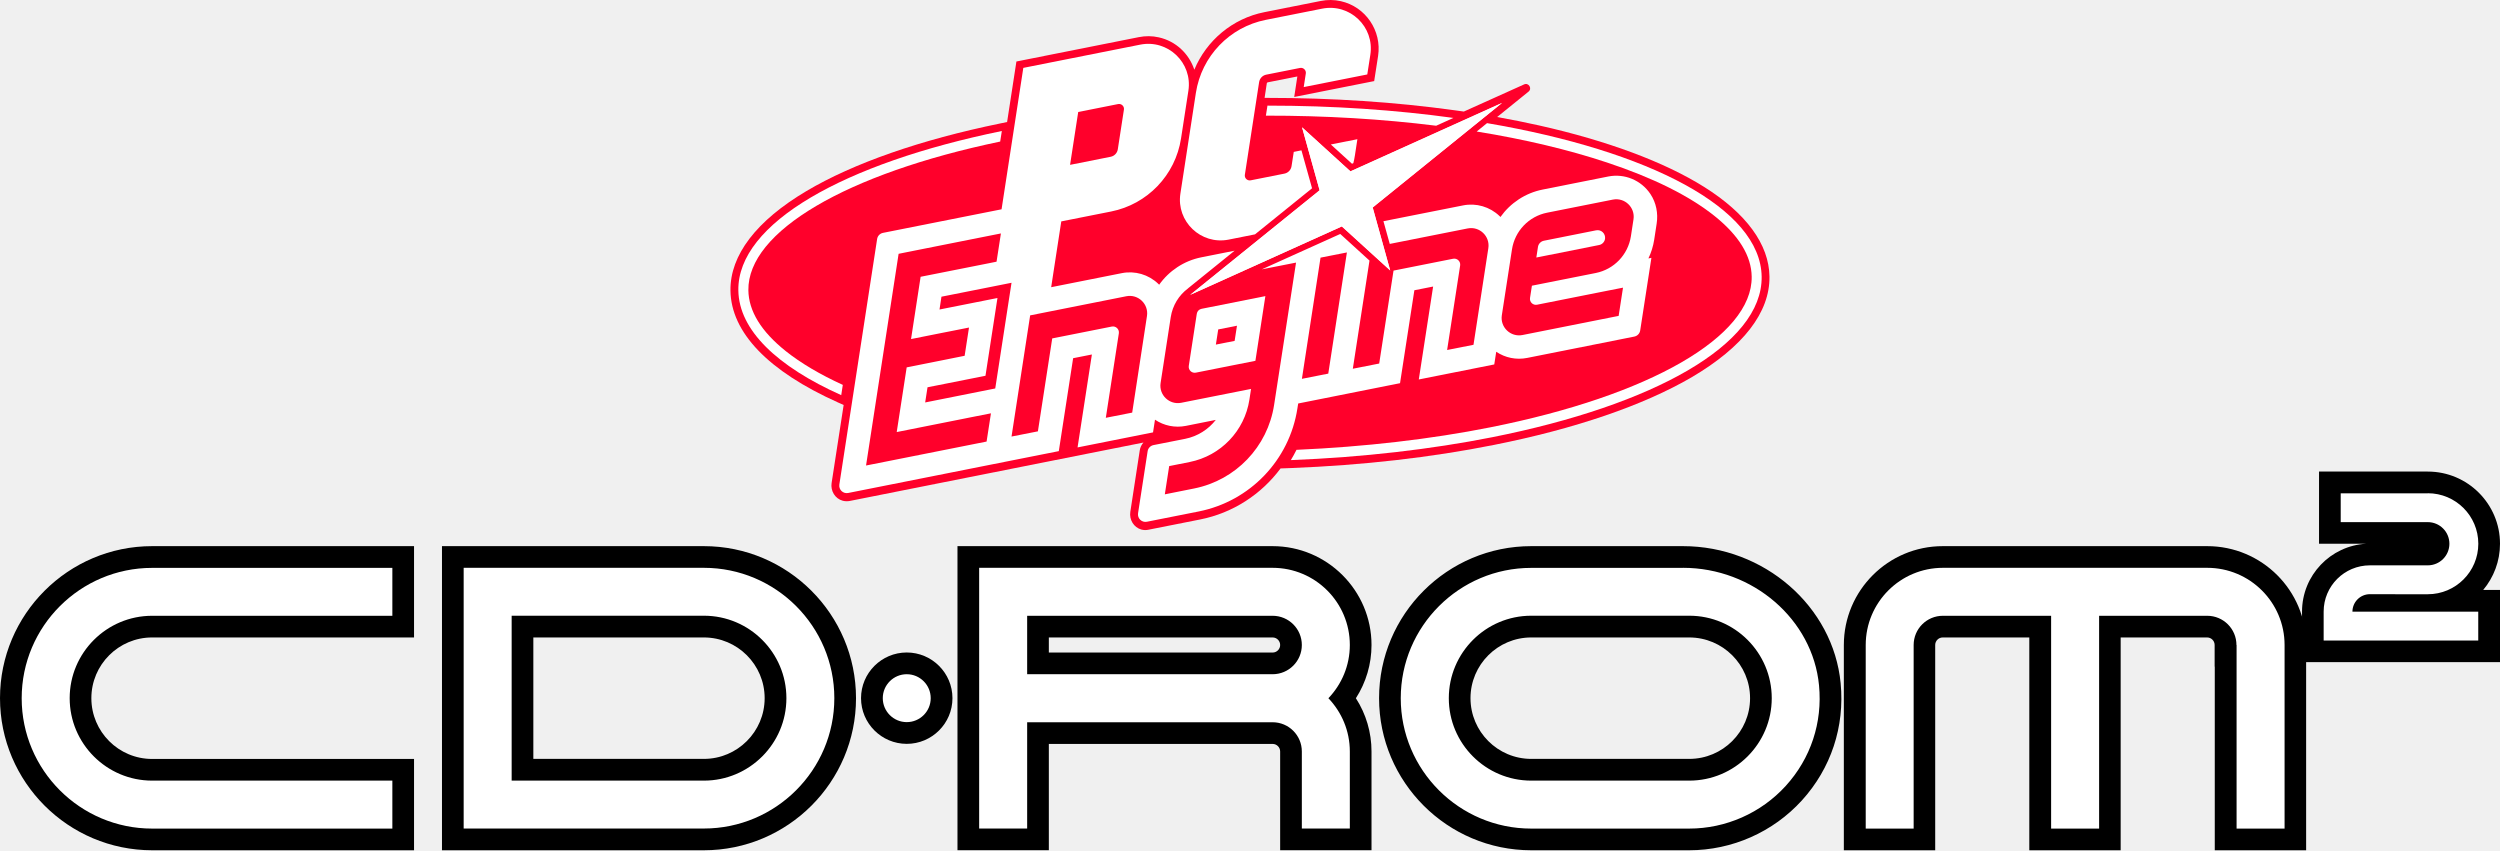
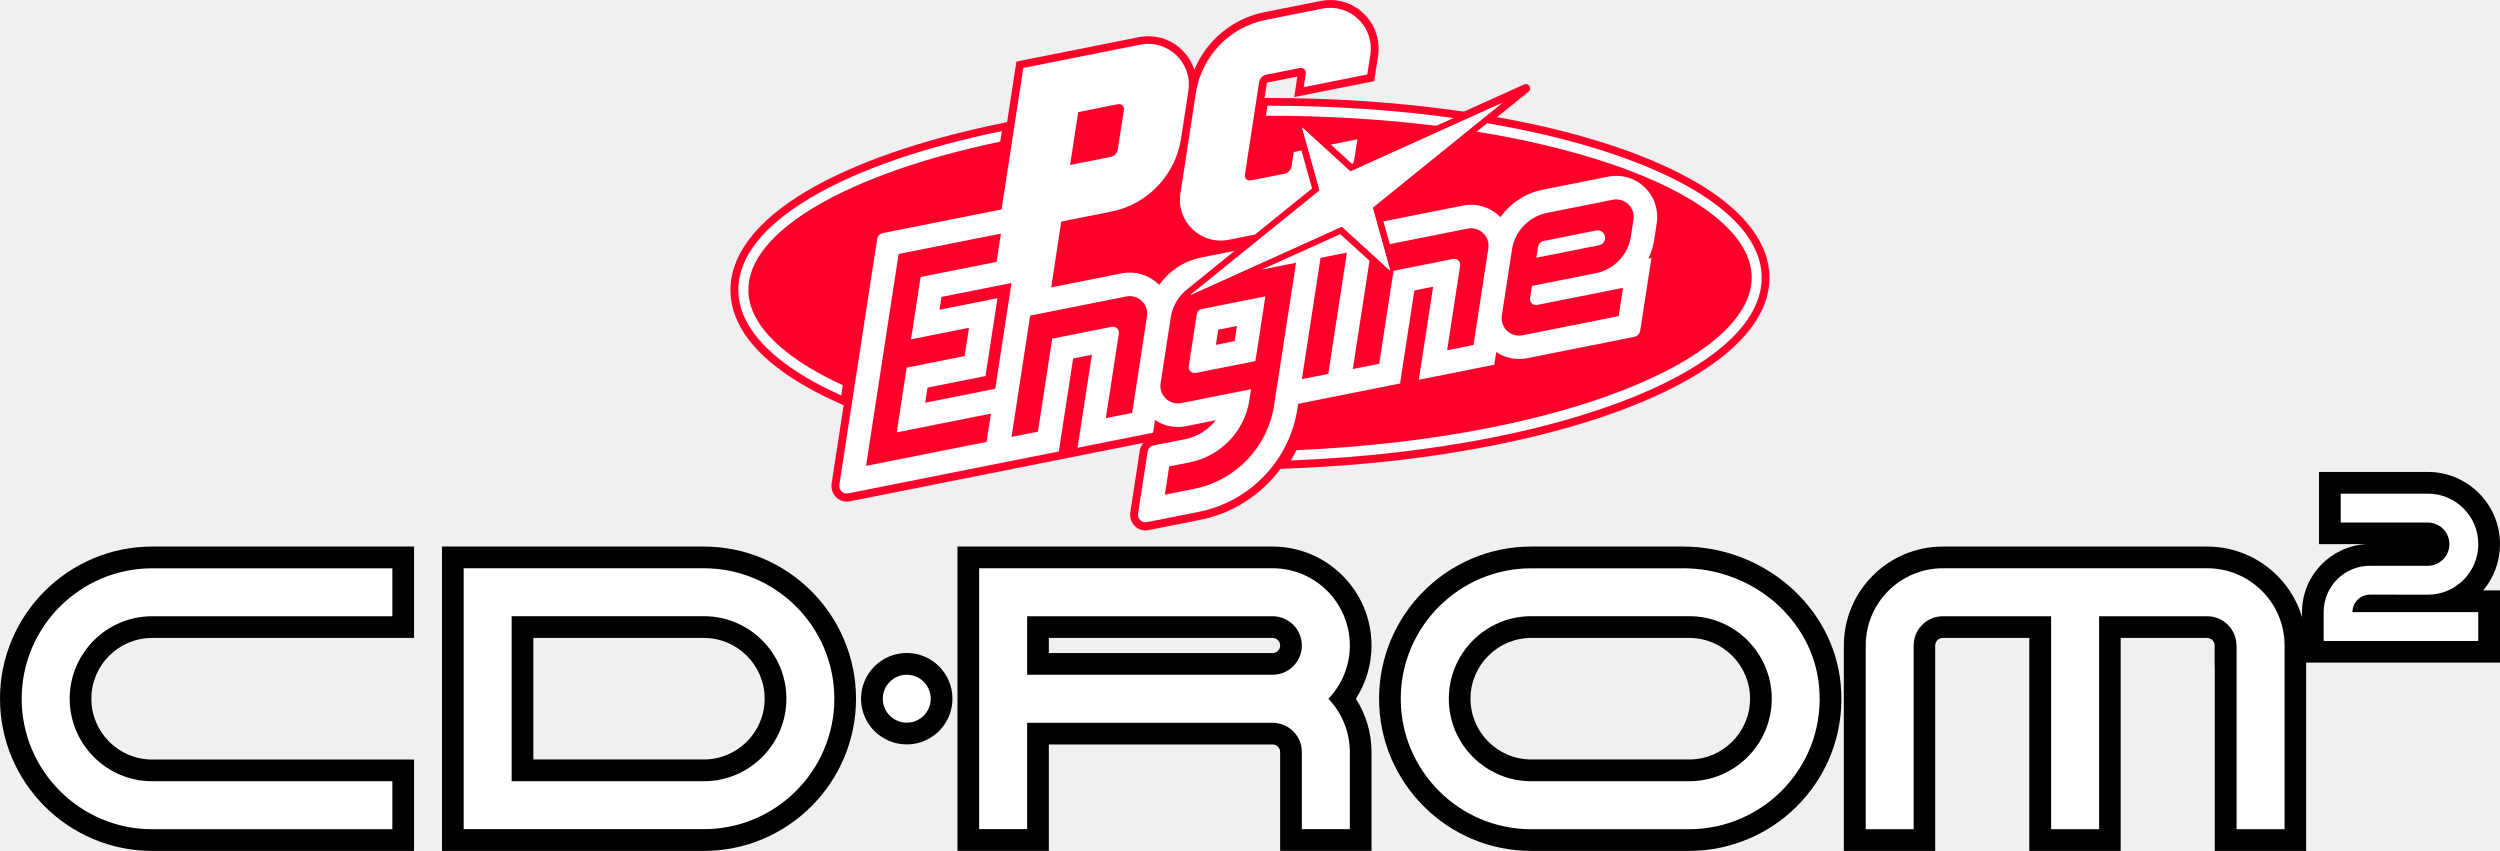
- <svg xmlns="http://www.w3.org/2000/svg" enable-background="new 0 0 3839 1306.7" height="1306" viewBox="0 0 3840 1306" width="3840">
-   <g transform="matrix(1.00026 0 0 .9996147 0 -.196515)">
-     <path d="m2717.2 425.1c-.7-49.3-35.5-97-100.7-137.9-60.8-38.1-148.2-70.7-252.8-94.2-20.8-4.7-42.6-9-64.7-13l2-1.6 46.2-37.4c6-4.8.2-14.3-6.8-11.1l-47 21.2-45.5 20.5-14.5-2c-91-12.6-187.6-19-287.3-19h-4.2l3.4-22.4c.1-.8.7-1.4 1.5-1.5l45.4-9-4.8 31.5 122.8-24.4 6-38.7c5.9-38.6-19.2-75.6-57.3-84.1-10.1-2.3-20.5-2.4-30.9-.3l-86.5 17.2c-48.9 9.7-88.9 43.6-107.5 88.4-8-24.3-28.1-43.8-54.5-49.7-10.1-2.3-20.5-2.4-30.9-.3l-187.8 37.4-14.3 93-10.6 2.2c-122.3 25.1-225.2 61-297.4 103.8-77.1 45.7-117.5 98.6-116.8 153 .9 64.4 58 123.8 165.1 171.9l8.7 3.9-18.5 120c-1.8 12 5.3 23.9 17 27.1 3.5.9 7.1 1.1 10.7.4l451.2-89.8c-3 3.3-5 7.5-5.7 12.1l-14.5 94.5c-1.8 12 5.3 23.9 17 27.1 3.5.9 7.1 1.1 10.7.3l79.6-15.8c50.4-10 93.9-38.7 123.4-78.4l16.2-.6c110-4.3 214.7-16.2 311.3-35.5 124.8-24.8 229.8-60.8 303.8-104 79-46.4 120.3-99.8 119.5-154.8z" fill="#ff002b" />
-     <path d="m2306.6 158.3-232.9 105.2-74.3-67.7 27 96.8-198.8 160.7 232.9-105.2 74.3 67.7-26.9-96.8z" fill="#f7f4e6" />
-     <g fill="#fff">
-       <path d="m2306.6 158.3-232.9 105.2-74.3-67.7 27 96.8-198.8 160.7 232.9-105.2 74.3 67.7-26.9-96.8z" />
-       <path d="m2076.1 251.8 2.1-.9c1-3.9 1.8-7.9 2.4-11.9l3.8-24.9-40.8 8.1z" />
-       <path d="m1886.6 368.4 40.6-8.1 87.6-70.8-16.3-58.3-11.8 2.4-3.4 21.9c-.9 5.8-5.3 10.4-11 11.5l-51.8 10.3c-5.1 1-9.7-3.4-8.9-8.5l21.9-142.4c.9-5.8 5.3-10.4 11-11.5l51.8-10.3c5.1-1 9.7 3.4 8.9 8.5l-3.2 20.9 97.6-19.4 4.7-30.3c6.6-42.9-31.4-79.3-74-70.8l-86.5 17.2c-55.8 11.1-98.7 55.9-107.4 112.2l-23.8 154.9c-6.5 42.6 31.5 79 74 70.6z" />
-       <path d="m1206.6 539.7c-37.7-30.1-57-61.6-57.4-93.6-1.2-90 150.1-179 386.7-228.4l2.5-16.2c-242.4 49.7-406 141.7-404.6 244.8.8 61.2 59.5 116.9 158 161.1l2.4-15.8c-35-16-64.4-33.4-87.6-51.9z" />
-       <path d="m1946.3 162.5-2.4 15.4c90.9-.1 179 5.2 261.5 15.5l26.5-12c-88.1-12.2-184.4-18.9-285.6-18.9z" />
-       <path d="m2283.5 189.4-15.9 12.9c73 11.8 140.5 27.8 200.1 47.6 70.8 23.5 126.2 51.1 164.8 81.9 37.7 30.1 57 61.6 57.4 93.6 1.2 91.8-156.2 182.6-401.2 231.4-91.7 18.3-193.5 30-297.8 34.6-2.7 5.4-5.5 10.6-8.7 15.8 111.3-4.4 216.1-16.7 309.4-35.2 247.4-49.2 415-142.2 413.6-246.6-1.4-104.9-172.2-193.5-421.7-236z" />
-       <path d="m2451 354.1-80.2 16c-4.7.9-8.4 4.8-9.1 9.5l-2.5 16.3 96.4-19.2c4.7-.9 8.4-4.8 9.1-9.5 1.1-8-5.9-14.7-13.7-13.1z" />
-       <path d="m1837.8 482.3-12.3 80.1c-1 6.3 4.6 11.7 10.9 10.4l91.4-18.2 15.3-99.4-97.9 19.5c-3.9.7-6.8 3.7-7.4 7.6zm32.9 24.1 28.8-5.7-3.6 23.3-28.8 5.7z" />
-       <path d="m2534.5 298.5c-14.4-21.7-40.2-32-64.8-27.1l-100.9 20.1c-26.6 5.3-49.6 20.8-64.7 42.1-.5-.5-1-1-1.5-1.5-14.8-14.2-35.7-20.3-55.8-16.3l-122.4 24.3 9.7 34.9 119.7-23.8c18.2-3.6 34.5 12 31.7 30.3l-22.8 148.5-40.5 8 20-129.8c1-6.3-4.6-11.7-10.9-10.4l-91.4 18.2-22 142.8-40.5 8 25.6-166.2-44.9-40.9-120.5 54.4 12.1-2.4 40.5-8-33.7 218.8c-9.9 64.3-59 115.6-122.8 128.3l-45 9 6.7-43.4 31.5-6.3c47.6-9.5 84.3-47.7 91.7-95.8l2.5-16.5-107.2 21.3c-18.2 3.6-34.5-12-31.7-30.3l15.6-101.3c2.8-18 12.5-33.7 26.5-44.1v-.1l71.6-57.9-51.2 10.2c-26.6 5.3-49.6 20.8-64.7 42.1-.5-.5-1-1-1.5-1.5-14.8-14.2-35.7-20.3-55.8-16.3l-108.5 21.6 3-19.7 12.5-81.4 76.5-15.2c55.8-11.1 98.7-55.9 107.4-112.2l11.3-73.4c6.6-42.9-31.4-79.3-74-70.8l-179.5 35.7-33.4 217.3-182 36.2c-4.7.9-8.4 4.7-9.1 9.5l-58 377.2c-1.2 7.9 5.8 14.6 13.6 13l244.4-48.6 79-15.7 22-142.8 28.8-5.7-22 142.8 115.9-23.1 3-19.5c13.8 9.3 30.8 12.8 47.4 9.5l46-9.2c-11.5 14.7-28 25.3-47.1 29.1l-48.5 9.6c-4.7.9-8.4 4.7-9.1 9.5l-14.7 95.3c-1.2 7.9 5.8 14.6 13.6 13l79.6-15.8c78.7-15.7 139.3-78.9 151.5-158.3l1.2-7.6 78.2-15.6 78.2-15.6 22-142.8 28.8-5.7-22 142.8 115.9-23.1 3-19.5c13.8 9.3 30.8 12.8 47.4 9.5l164.6-32.8c4.7-.9 8.4-4.7 9.1-9.5l17.2-111.5-4.6.9c4.3-9 7.3-18.6 8.9-28.8l3.8-24.9c2.4-15.5-.7-31.8-9.5-45.1zm-878.8-126.2 61.3-12.2c5.1-1 9.7 3.4 8.9 8.5l-9.4 61c-.9 5.8-5.3 10.4-11 11.5l-62.3 12.4zm-140.7 506.4-17.6 3.5-20.6 4.1-115.1 22.9-31.8 6.3 50-325.3 13.4-2.7 98.9-19.7 44.8-8.9-6.7 43.4-12.9 2.6-103.7 20.6-14.7 95.7 48.6-9.7 8.7-1.7 31.7-6.3-6.7 43.4-17 3.4-23.4 4.7-48.6 9.7-15.3 99.4 106.4-21.2 5.9-1.2 32.4-6.4zm-94.3-60.1 3.6-23.3 89-17.7 18.4-119.5-89 17.7 3-19.7 74-14.7 33.6-6.7-4.8 31.1-20.2 131.3zm317.9 15.6-40.5 8 20-129.8c1-6.3-4.6-11.7-10.9-10.4l-91.4 18.2-22 142.8-40.5 8 28.6-186.2 147.7-29.4c18.2-3.6 34.5 12 31.7 30.3zm301.1-59.9-40.5 8 28.6-186.2 40.5-8zm468.7-237.1-4 26.1c-4.4 28.3-25.9 50.8-54 56.4l-98 19.5-2.9 18.8c-1 6.3 4.6 11.7 10.9 10.4l91.4-18.2 18.1-3.6 22.4-4.4-6.7 43.4-7.6 1.5-140.1 27.9c-18.2 3.6-34.5-12-31.7-30.3l15.6-101.3c4.4-28.3 25.9-50.8 54-56.4l100.9-20.1c18.2-3.6 34.5 12 31.7 30.3z" />
-       <path d="m233.6 1290c-119.6 0-217-97.3-217-217 0-119.6 97.3-217 217-217h385.5v107h-385.5c-60.6 0-110 49.3-110 110s49.3 110 110 110h385.5v107z" />
+ <svg xmlns="http://www.w3.org/2000/svg" enable-background="new 0 0 3839 1306.7" height="1307" viewBox="0 0 3840 1307" width="3840" version="1.1" id="svg25">
+   <defs id="defs25" />
+   <g id="g27">
+     <g id="g26" transform="scale(1,1.000766)">
+       <g transform="matrix(1.00026,0,0,0.9996147,0,-0.196515)" id="g25">
+         <path d="m 2717.2,425.1 c -0.7,-49.3 -35.5,-97 -100.7,-137.9 -60.8,-38.1 -148.2,-70.7 -252.8,-94.2 -20.8,-4.7 -42.6,-9 -64.7,-13 l 2,-1.6 46.2,-37.4 c 6,-4.8 0.2,-14.3 -6.8,-11.1 l -47,21.2 -45.5,20.5 -14.5,-2 c -91,-12.6 -187.6,-19 -287.3,-19 h -4.2 l 3.4,-22.4 c 0.1,-0.8 0.7,-1.4 1.5,-1.5 l 45.4,-9 -4.8,31.5 122.8,-24.4 6,-38.7 C 2122.1,47.5 2097,10.5 2058.9,2 2048.8,-0.3 2038.4,-0.4 2028,1.7 l -86.5,17.2 c -48.9,9.7 -88.9,43.6 -107.5,88.4 -8,-24.3 -28.1,-43.8 -54.5,-49.7 -10.1,-2.3 -20.5,-2.4 -30.9,-0.3 l -187.8,37.4 -14.3,93 -10.6,2.2 c -122.3,25.1 -225.2,61 -297.4,103.8 -77.1,45.7 -117.5,98.6 -116.8,153 0.9,64.4 58,123.8 165.1,171.9 l 8.7,3.9 -18.5,120 c -1.8,12 5.3,23.9 17,27.1 3.5,0.9 7.1,1.1 10.7,0.4 l 451.2,-89.8 c -3,3.3 -5,7.5 -5.7,12.1 l -14.5,94.5 c -1.8,12 5.3,23.9 17,27.1 3.5,0.9 7.1,1.1 10.7,0.3 l 79.6,-15.8 c 50.4,-10 93.9,-38.7 123.4,-78.4 l 16.2,-0.6 c 110,-4.3 214.7,-16.2 311.3,-35.5 124.8,-24.8 229.8,-60.8 303.8,-104 79,-46.4 120.3,-99.8 119.5,-154.8 z" fill="#ff002b" id="path1" />
+         <path d="m 2306.6,158.3 -232.9,105.2 -74.3,-67.7 27,96.8 -198.8,160.7 232.9,-105.2 74.3,67.7 -26.9,-96.8 z" fill="#f7f4e6" id="path2" />
+         <g fill="#ffffff" id="g12">
+           <path d="m 2306.6,158.3 -232.9,105.2 -74.3,-67.7 27,96.8 -198.8,160.7 232.9,-105.2 74.3,67.7 -26.9,-96.8 z" id="path3" />
+           <path d="m 2076.1,251.8 2.1,-0.9 c 1,-3.9 1.8,-7.9 2.4,-11.9 l 3.8,-24.9 -40.8,8.1 z" id="path4" />
+           <path d="m 1886.6,368.4 40.6,-8.1 87.6,-70.8 -16.3,-58.3 -11.8,2.4 -3.4,21.9 c -0.9,5.8 -5.3,10.4 -11,11.5 l -51.8,10.3 c -5.1,1 -9.7,-3.4 -8.9,-8.5 l 21.9,-142.4 c 0.9,-5.8 5.3,-10.4 11,-11.5 l 51.8,-10.3 c 5.1,-1 9.7,3.4 8.9,8.5 l -3.2,20.9 97.6,-19.4 4.7,-30.3 c 6.6,-42.9 -31.4,-79.3 -74,-70.8 l -86.5,17.2 c -55.8,11.1 -98.7,55.9 -107.4,112.2 l -23.8,154.9 c -6.5,42.6 31.5,79 74,70.6 z" id="path5" />
+           <path d="m 1206.6,539.7 c -37.7,-30.1 -57,-61.6 -57.4,-93.6 -1.2,-90 150.1,-179 386.7,-228.4 l 2.5,-16.2 c -242.4,49.7 -406,141.7 -404.6,244.8 0.8,61.2 59.5,116.9 158,161.1 l 2.4,-15.8 c -35,-16 -64.4,-33.4 -87.6,-51.9 z" id="path6" />
+           <path d="m 1946.3,162.5 -2.4,15.4 c 90.9,-0.1 179,5.2 261.5,15.5 l 26.5,-12 c -88.1,-12.2 -184.4,-18.9 -285.6,-18.9 z" id="path7" />
+           <path d="m 2283.5,189.4 -15.9,12.9 c 73,11.8 140.5,27.8 200.1,47.6 70.8,23.5 126.2,51.1 164.8,81.9 37.7,30.1 57,61.6 57.4,93.6 1.2,91.8 -156.2,182.6 -401.2,231.4 -91.7,18.3 -193.5,30 -297.8,34.6 -2.7,5.4 -5.5,10.6 -8.7,15.8 111.3,-4.4 216.1,-16.7 309.4,-35.2 247.4,-49.2 415,-142.2 413.6,-246.6 -1.4,-104.9 -172.2,-193.5 -421.7,-236 z" id="path8" />
+           <path d="m 2451,354.1 -80.2,16 c -4.7,0.9 -8.4,4.8 -9.1,9.5 l -2.5,16.3 96.4,-19.2 c 4.7,-0.9 8.4,-4.8 9.1,-9.5 1.1,-8 -5.9,-14.7 -13.7,-13.1 z" id="path9" />
+           <path d="m 1837.8,482.3 -12.3,80.1 c -1,6.3 4.6,11.7 10.9,10.4 l 91.4,-18.2 15.3,-99.4 -97.9,19.5 c -3.9,0.7 -6.8,3.7 -7.4,7.6 z m 32.9,24.1 28.8,-5.7 -3.6,23.3 -28.8,5.7 z" id="path10" />
+           <path d="m 2534.5,298.5 c -14.4,-21.7 -40.2,-32 -64.8,-27.1 l -100.9,20.1 c -26.6,5.3 -49.6,20.8 -64.7,42.1 -0.5,-0.5 -1,-1 -1.5,-1.5 -14.8,-14.2 -35.7,-20.3 -55.8,-16.3 l -122.4,24.3 9.7,34.9 119.7,-23.8 c 18.2,-3.6 34.5,12 31.7,30.3 l -22.8,148.5 -40.5,8 20,-129.8 c 1,-6.3 -4.6,-11.7 -10.9,-10.4 l -91.4,18.2 -22,142.8 -40.5,8 25.6,-166.2 -44.9,-40.9 -120.5,54.4 12.1,-2.4 40.5,-8 -33.7,218.8 c -9.9,64.3 -59,115.6 -122.8,128.3 l -45,9 6.7,-43.4 31.5,-6.3 c 47.6,-9.5 84.3,-47.7 91.7,-95.8 l 2.5,-16.5 -107.2,21.3 c -18.2,3.6 -34.5,-12 -31.7,-30.3 l 15.6,-101.3 c 2.8,-18 12.5,-33.7 26.5,-44.1 v -0.1 l 71.6,-57.9 -51.2,10.2 c -26.6,5.3 -49.6,20.8 -64.7,42.1 -0.5,-0.5 -1,-1 -1.5,-1.5 -14.8,-14.2 -35.7,-20.3 -55.8,-16.3 l -108.5,21.6 3,-19.7 12.5,-81.4 76.5,-15.2 c 55.8,-11.1 98.7,-55.9 107.4,-112.2 l 11.3,-73.4 c 6.6,-42.9 -31.4,-79.3 -74,-70.8 L 1571.4,104.5 1538,321.8 1356,358 c -4.7,0.9 -8.4,4.7 -9.1,9.5 l -58,377.2 c -1.2,7.9 5.8,14.6 13.6,13 l 244.4,-48.6 79,-15.7 22,-142.8 28.8,-5.7 -22,142.8 115.9,-23.1 3,-19.5 c 13.8,9.3 30.8,12.8 47.4,9.5 l 46,-9.2 c -11.5,14.7 -28,25.3 -47.1,29.1 l -48.5,9.6 c -4.7,0.9 -8.4,4.7 -9.1,9.5 l -14.7,95.3 c -1.2,7.9 5.8,14.6 13.6,13 l 79.6,-15.8 c 78.7,-15.7 139.3,-78.9 151.5,-158.3 l 1.2,-7.6 78.2,-15.6 78.2,-15.6 22,-142.8 28.8,-5.7 -22,142.8 115.9,-23.1 3,-19.5 c 13.8,9.3 30.8,12.8 47.4,9.5 l 164.6,-32.8 c 4.7,-0.9 8.4,-4.7 9.1,-9.5 l 17.2,-111.5 -4.6,0.9 c 4.3,-9 7.3,-18.6 8.9,-28.8 l 3.8,-24.9 c 2.4,-15.5 -0.7,-31.8 -9.5,-45.1 z M 1655.7,172.3 1717,160.1 c 5.1,-1 9.7,3.4 8.9,8.5 l -9.4,61 c -0.9,5.8 -5.3,10.4 -11,11.5 l -62.3,12.4 z m -140.7,506.4 -17.6,3.5 -20.6,4.1 -115.1,22.9 -31.8,6.3 50,-325.3 13.4,-2.7 98.9,-19.7 44.8,-8.9 -6.7,43.4 -12.9,2.6 -103.7,20.6 -14.7,95.7 48.6,-9.7 8.7,-1.7 31.7,-6.3 -6.7,43.4 -17,3.4 -23.4,4.7 -48.6,9.7 -15.3,99.4 106.4,-21.2 5.9,-1.2 32.4,-6.4 z m -94.3,-60.1 3.6,-23.3 89,-17.7 18.4,-119.5 -89,17.7 3,-19.7 74,-14.7 33.6,-6.7 -4.8,31.1 -20.2,131.3 z m 317.9,15.6 -40.5,8 20,-129.8 c 1,-6.3 -4.6,-11.7 -10.9,-10.4 l -91.4,18.2 -22,142.8 -40.5,8 28.6,-186.2 147.7,-29.4 c 18.2,-3.6 34.5,12 31.7,30.3 z m 301.1,-59.9 -40.5,8 28.6,-186.2 40.5,-8 z m 468.7,-237.1 -4,26.1 c -4.4,28.3 -25.9,50.8 -54,56.4 l -98,19.5 -2.9,18.8 c -1,6.3 4.6,11.7 10.9,10.4 l 91.4,-18.2 18.1,-3.6 22.4,-4.4 -6.7,43.4 -7.6,1.5 -140.1,27.9 c -18.2,3.6 -34.5,-12 -31.7,-30.3 l 15.6,-101.3 c 4.4,-28.3 25.9,-50.8 54,-56.4 l 100.9,-20.1 c 18.2,-3.6 34.5,12 31.7,30.3 z" id="path11" />
+           <path d="m 233.6,1290 c -119.6,0 -217,-97.3 -217,-217 0,-119.6 97.3,-217 217,-217 H 619.1 V 963 H 233.6 c -60.6,0 -110,49.3 -110,110 0,60.7 49.3,110 110,110 h 385.5 v 107 z" id="path12" />
+         </g>
+         <path d="m 602.5,872.7 v 73.7 H 233.6 c -69.8,0 -126.6,56.8 -126.6,126.6 0,69.8 56.8,126.7 126.6,126.7 h 368.9 v 73.7 H 233.6 c -110.5,0 -200.3,-89.9 -200.3,-200.3 0,-110.5 89.9,-200.3 200.3,-200.3 h 368.9 m 33.3,-33.4 H 602.5 233.6 C 104.8,839.4 0,944.2 0,1073 c 0,128.8 104.8,233.7 233.6,233.7 h 368.9 33.3 v -33.3 -73.7 -33.3 H 602.5 233.6 c -51.5,0 -93.3,-41.9 -93.3,-93.4 0,-51.5 41.9,-93.3 93.3,-93.3 h 368.9 33.3 v -33.3 -73.7 z" id="path13" />
+         <path d="M 695.4,1290 V 856 h 385.5 c 119.6,0 217,97.3 217,217 0,119.6 -97.3,217 -217,217 z m 385.5,-107 c 60.7,0 110,-49.3 110,-110 0,-60.7 -49.3,-110 -110,-110 H 802.4 v 220 z" fill="#ffffff" id="path14" />
+         <path d="m 1080.9,872.7 c 110.5,0 200.3,89.9 200.3,200.3 0,110.5 -89.9,200.3 -200.3,200.3 H 712 V 872.7 Z m -295.2,327 h 295.2 c 69.8,0 126.7,-56.8 126.7,-126.7 0,-69.9 -56.8,-126.7 -126.7,-126.7 H 785.7 Z M 1080.9,839.4 H 712 678.7 v 33.3 400.7 33.3 h 33.3 368.9 c 128.8,0 233.6,-104.8 233.6,-233.6 0,-128.9 -104.8,-233.7 -233.6,-233.7 z M 819,979.7 h 261.9 c 51.5,0 93.3,41.9 93.3,93.3 0,51.5 -41.9,93.3 -93.3,93.3 H 819 Z" id="path15" />
+         <path d="m 2351.4,1290 c -119.6,0 -217,-97.3 -217,-217 0,-119.6 97.3,-217 217,-217 h 233.1 c 116,0 215,85.9 225.5,195.6 5.9,62.1 -13.7,121.5 -55.4,167.3 -41.1,45.2 -99.6,71.1 -160.6,71.1 z m 0,-327 c -60.6,0 -110,49.3 -110,110 0,60.7 49.3,110 110,110 H 2594 c 60.7,0 110,-49.3 110,-110 0,-60.7 -49.4,-110 -110,-110 z" fill="#ffffff" id="path16" />
+         <path d="m 2584.4,872.7 c 107.5,0 199.2,79.3 208.9,180.6 5.5,57.3 -12.7,112.2 -51.1,154.5 -37.9,41.7 -92,65.6 -148.3,65.6 h -242.6 c -110.5,0 -200.3,-89.9 -200.3,-200.3 0,-110.5 89.9,-200.3 200.3,-200.3 h 233.1 m -233,326.9 H 2594 c 69.8,0 126.7,-56.8 126.7,-126.7 0,-69.9 -56.8,-126.7 -126.7,-126.7 h -242.6 c -69.8,0 -126.6,56.8 -126.6,126.7 -0.1,69.8 56.7,126.7 126.6,126.7 m 233,-360.3 h -233.1 c -128.8,0 -233.6,104.8 -233.6,233.6 0,128.8 104.8,233.7 233.6,233.7 H 2594 c 65.7,0 128.7,-27.9 172.9,-76.5 44.8,-49.3 66,-113.3 59.6,-180.1 -11.3,-118.2 -117.6,-210.7 -242.1,-210.7 z m -233,326.9 c -51.5,0 -93.3,-41.9 -93.3,-93.3 0,-51.5 41.9,-93.3 93.3,-93.3 H 2594 c 51.5,0 93.4,41.9 93.4,93.3 0,51.5 -41.9,93.3 -93.4,93.3 z" id="path17" />
+         <path d="m 1982.4,1290 v -135.1 c 0,-15.6 -12.7,-28.2 -28.2,-28.2 H 1594 V 1290 H 1487 V 856 h 467.2 c 74.6,0 135.3,60.7 135.3,135.3 0,29.8 -9.7,58.3 -27.7,81.8 17.9,23.5 27.7,52 27.7,81.8 V 1290 Z m -28.2,-270.5 c 15.6,0 28.2,-12.7 28.2,-28.2 0,-15.5 -12.7,-28.2 -28.2,-28.2 H 1594 v 56.5 h 360.2 z" fill="#ffffff" id="path18" />
+         <path d="m 1954.2,872.7 c 65.5,0 118.6,53.1 118.6,118.6 0,31.8 -12.6,60.5 -32.9,81.8 20.3,21.3 32.9,50.1 32.9,81.8 v 118.4 h -73.7 v -118.4 c 0,-24.8 -20.1,-44.9 -44.9,-44.9 h -376.9 v 163.3 h -73.7 V 937.1 872.7 Z m -376.9,163.5 h 376.9 c 24.8,0 44.9,-20.1 44.9,-44.9 0,-24.8 -20.1,-44.9 -44.9,-44.9 h -376.9 z m 376.9,-196.8 h -450.6 -33.3 v 33.3 64.4 336.2 33.3 h 33.3 73.7 33.3 v -33.3 -130 h 343.6 c 6.4,0 11.6,5.2 11.6,11.6 v 118.4 33.3 h 33.3 73.7 33.3 v -33.3 -118.4 c 0,-29.3 -8.4,-57.6 -24,-81.8 15.6,-24.3 24,-52.5 24,-81.8 0,-83.8 -68.2,-151.9 -151.9,-151.9 z m -343.6,140.3 h 343.6 c 6.4,0 11.6,5.2 11.6,11.6 0,6.4 -5.2,11.6 -11.6,11.6 h -343.6 z" id="path19" />
+         <path d="m 3551.6,1001 v -61 c 0,-48.4 39.4,-87.8 87.8,-87.8 h 88.7 c 9.1,0 16.6,-7.4 16.6,-16.6 0,-9.1 -7.4,-16.6 -16.6,-16.6 h -150.4 v -77.6 h 150.4 c 52,0 94.2,42.3 94.2,94.2 0,39.8 -24.8,73.9 -59.8,87.7 h 59.8 v 77.6 h -270.7 z" fill="#ffffff" id="path20" />
+         <path d="m 3728.1,758.1 c 42.8,0 77.6,34.7 77.6,77.6 0,42.8 -34.7,77.6 -77.6,77.6 h -50 v -0.1 h -38.8 c -14.9,0 -26.9,12.1 -26.9,26.9 h 193.2 v 44.3 H 3568.2 V 940 c 0,-39.3 31.8,-71.1 71.1,-71.1 h 38.8 50 c 18.4,0 33.2,-14.9 33.2,-33.2 0,-18.4 -14.9,-33.2 -33.2,-33.2 h -133.7 v -44.3 h 133.7 m 0,-33.4 h -133.7 -33.3 v 33.3 44.3 33.3 h 33.3 39.2 c -54.9,3 -98.6,48.6 -98.6,104.3 v 44.3 33.3 h 33.3 237.4 33.3 V 984.3 940 906.7 h -25.8 c 16.1,-19.3 25.8,-44 25.8,-71 0,-61.2 -49.7,-110.9 -110.9,-110.9 z" id="path21" />
+         <path d="m 3417.9,1290 v -282.1 l -0.2,-16.7 c 0,-15.6 -12.7,-28.2 -28.2,-28.2 h -149.3 v 327 h -107 V 963 h -149.5 c -15.6,0 -28.2,12.7 -28.2,28.2 V 1290 h -107 V 991.3 c 0,-74.6 60.7,-135.3 135.2,-135.3 h 405.9 c 74.7,0 135.4,60.7 135.4,135.3 V 1290 Z" fill="#ffffff" id="path22" />
+         <path d="m 3389.4,872.7 c 65.5,0 118.8,53.1 118.8,118.6 v 282.1 h -73.7 V 991.3 h -0.2 c 0,-24.8 -20.1,-44.9 -44.9,-44.9 h -118.1 -47.9 v 327 h -73.7 v -327 h -48.1 -118.1 c -24.8,0 -44.9,20.1 -44.9,44.9 v 282.1 H 2865 V 991.3 c 0,-65.5 53.1,-118.6 118.6,-118.6 h 94.2 24 48.1 73.7 47.9 33.8 z m 0,-33.3 h -84.4 -33.8 -47.9 -73.7 -48.1 -24 -94.2 c -83.8,0 -151.9,68.1 -151.9,151.9 v 282.1 33.3 h 33.3 73.7 33.3 v -33.3 -282.1 c 0,-6.4 5.2,-11.6 11.6,-11.6 h 118.1 14.8 v 293.7 33.3 h 33.3 73.7 33.3 v -33.3 -293.7 h 14.6 118.1 c 6.4,0 11.6,5.2 11.6,11.6 v 33.3 h 0.2 v 248.8 33.3 h 33.3 73.7 33.3 v -33.3 -282.1 c 0.2,-83.8 -68,-151.9 -151.9,-151.9 z" id="path23" />
+         <path d="m 1392.4,1126.5 c -29.5,0 -53.5,-24 -53.5,-53.5 0,-29.5 24,-53.5 53.5,-53.5 29.5,0 53.5,24 53.5,53.5 0,29.5 -24,53.5 -53.5,53.5 z" fill="#ffffff" id="path24" />
+         <path d="m 1392.4,1036.2 c 20.3,0 36.8,16.5 36.8,36.8 0,20.3 -16.5,36.8 -36.8,36.8 -20.3,0 -36.8,-16.5 -36.8,-36.8 0,-20.3 16.5,-36.8 36.8,-36.8 m 0,-33.4 c -38.7,0 -70.2,31.5 -70.2,70.2 0,38.7 31.5,70.2 70.2,70.2 38.7,0 70.2,-31.5 70.2,-70.2 0,-38.7 -31.5,-70.2 -70.2,-70.2 z" id="path25" />
+       </g>
    </g>
-     <path d="m602.5 872.7v73.7h-368.9c-69.8 0-126.6 56.8-126.6 126.6s56.8 126.7 126.6 126.7h368.9v73.7h-368.9c-110.5 0-200.3-89.9-200.3-200.3 0-110.5 89.9-200.3 200.3-200.3h368.9m33.3-33.4h-33.3-368.9c-128.8 0-233.6 104.8-233.6 233.6s104.8 233.7 233.6 233.7h368.9 33.3v-33.3-73.7-33.3h-33.3-368.9c-51.5 0-93.3-41.9-93.3-93.4s41.9-93.3 93.3-93.3h368.9 33.3v-33.3-73.7z" />
-     <path d="m695.4 1290v-434h385.5c119.6 0 217 97.3 217 217 0 119.6-97.3 217-217 217zm385.5-107c60.7 0 110-49.3 110-110s-49.3-110-110-110h-278.5v220z" fill="#fff" />
-     <path d="m1080.9 872.7c110.5 0 200.3 89.9 200.3 200.3 0 110.5-89.9 200.3-200.3 200.3h-368.9v-400.6zm-295.2 327h295.2c69.8 0 126.7-56.8 126.7-126.7s-56.8-126.7-126.7-126.7h-295.2zm295.2-360.3h-368.9-33.3v33.3 400.7 33.3h33.3 368.9c128.8 0 233.6-104.8 233.6-233.6 0-128.9-104.8-233.7-233.6-233.7zm-261.9 140.3h261.9c51.5 0 93.3 41.9 93.3 93.3 0 51.5-41.9 93.3-93.3 93.3h-261.9z" />
-     <path d="m2351.4 1290c-119.6 0-217-97.3-217-217 0-119.6 97.3-217 217-217h233.1c116 0 215 85.9 225.5 195.6 5.9 62.1-13.7 121.5-55.4 167.3-41.1 45.2-99.6 71.1-160.6 71.1zm0-327c-60.6 0-110 49.3-110 110s49.3 110 110 110h242.6c60.7 0 110-49.3 110-110s-49.4-110-110-110z" fill="#fff" />
-     <path d="m2584.4 872.7c107.5 0 199.2 79.3 208.9 180.6 5.5 57.3-12.7 112.2-51.1 154.5-37.9 41.7-92 65.6-148.3 65.6h-242.6c-110.5 0-200.3-89.9-200.3-200.3 0-110.5 89.9-200.3 200.3-200.3h233.1m-233 326.9h242.6c69.8 0 126.7-56.8 126.7-126.7s-56.8-126.7-126.7-126.7h-242.6c-69.8 0-126.6 56.8-126.6 126.7-.1 69.8 56.7 126.7 126.6 126.7m233-360.3h-233.1c-128.8 0-233.6 104.8-233.6 233.6s104.8 233.7 233.6 233.7h242.7c65.7 0 128.7-27.9 172.9-76.5 44.8-49.3 66-113.3 59.6-180.1-11.3-118.2-117.6-210.7-242.1-210.7zm-233 326.9c-51.5 0-93.3-41.9-93.3-93.3 0-51.5 41.9-93.3 93.3-93.3h242.6c51.5 0 93.4 41.9 93.4 93.3 0 51.5-41.9 93.3-93.4 93.3z" />
-     <path d="m1982.4 1290v-135.1c0-15.6-12.7-28.2-28.2-28.2h-360.2v163.3h-107v-434h467.2c74.6 0 135.3 60.7 135.3 135.3 0 29.8-9.7 58.3-27.7 81.8 17.9 23.5 27.7 52 27.7 81.8v135.1zm-28.2-270.5c15.6 0 28.2-12.7 28.2-28.2s-12.7-28.2-28.2-28.2h-360.2v56.5h360.2z" fill="#fff" />
-     <path d="m1954.2 872.7c65.5 0 118.6 53.1 118.6 118.6 0 31.8-12.6 60.5-32.9 81.8 20.3 21.3 32.9 50.1 32.9 81.8v118.4h-73.7v-118.4c0-24.8-20.1-44.9-44.9-44.9h-376.9v163.3h-73.7v-336.2-64.4zm-376.9 163.5h376.9c24.8 0 44.9-20.1 44.9-44.9s-20.1-44.9-44.9-44.9h-376.9zm376.9-196.8h-450.6-33.3v33.3 64.4 336.2 33.3h33.3 73.7 33.3v-33.3-130h343.6c6.4 0 11.6 5.2 11.6 11.6v118.4 33.3h33.3 73.7 33.3v-33.3-118.4c0-29.3-8.4-57.6-24-81.8 15.6-24.3 24-52.5 24-81.8 0-83.8-68.2-151.9-151.9-151.9zm-343.6 140.3h343.6c6.4 0 11.6 5.2 11.6 11.6s-5.2 11.6-11.6 11.6h-343.6z" />
-     <path d="m3551.6 1001v-61c0-48.4 39.4-87.8 87.8-87.8h88.7c9.1 0 16.6-7.4 16.6-16.6 0-9.1-7.4-16.6-16.6-16.6h-150.4v-77.6h150.4c52 0 94.2 42.3 94.2 94.2 0 39.8-24.8 73.9-59.8 87.7h59.8v77.6h-270.7z" fill="#fff" />
-     <path d="m3728.1 758.1c42.8 0 77.6 34.7 77.6 77.6 0 42.8-34.7 77.6-77.6 77.6h-50v-.1h-38.8c-14.9 0-26.9 12.1-26.9 26.9h193.2v44.3h-237.4v-44.4c0-39.3 31.8-71.1 71.1-71.1h38.8 50c18.4 0 33.2-14.9 33.2-33.2 0-18.4-14.9-33.2-33.2-33.2h-133.7v-44.3h133.7m0-33.4h-133.7-33.3v33.3 44.3 33.3h33.3 39.2c-54.9 3-98.6 48.6-98.6 104.3v44.3 33.3h33.3 237.4 33.3v-33.3-44.3-33.3h-25.8c16.1-19.3 25.8-44 25.8-71 0-61.2-49.7-110.9-110.9-110.9z" />
-     <path d="m3417.9 1290v-282.1l-.2-16.7c0-15.6-12.7-28.2-28.2-28.2h-149.3v327h-107v-327h-149.5c-15.6 0-28.2 12.7-28.2 28.2v298.8h-107v-298.7c0-74.6 60.7-135.3 135.2-135.3h405.9c74.7 0 135.4 60.7 135.4 135.3v298.7z" fill="#fff" />
-     <path d="m3389.4 872.7c65.5 0 118.8 53.1 118.8 118.6v282.1h-73.7v-282.1h-.2c0-24.8-20.1-44.9-44.9-44.9h-118.1-47.9v327h-73.7v-327h-48.1-118.1c-24.8 0-44.9 20.1-44.9 44.9v282.1h-73.6v-282.1c0-65.5 53.1-118.6 118.6-118.6h94.2 24 48.1 73.7 47.9 33.8zm0-33.3h-84.4-33.8-47.9-73.7-48.1-24-94.2c-83.8 0-151.9 68.1-151.9 151.9v282.1 33.3h33.3 73.7 33.3v-33.3-282.1c0-6.4 5.2-11.6 11.6-11.6h118.1 14.8v293.7 33.3h33.3 73.7 33.3v-33.3-293.7h14.6 118.1c6.4 0 11.6 5.2 11.6 11.6v33.3h.2v248.8 33.3h33.3 73.7 33.3v-33.3-282.1c.2-83.8-68-151.9-151.9-151.9z" />
-     <path d="m1392.4 1126.5c-29.5 0-53.5-24-53.5-53.5s24-53.5 53.5-53.5 53.5 24 53.5 53.5-24 53.5-53.5 53.5z" fill="#fff" />
-     <path d="m1392.4 1036.2c20.3 0 36.8 16.5 36.8 36.8s-16.5 36.8-36.8 36.8-36.8-16.5-36.8-36.8 16.5-36.8 36.8-36.8m0-33.4c-38.7 0-70.2 31.5-70.2 70.2s31.5 70.2 70.2 70.2 70.2-31.5 70.2-70.2-31.5-70.2-70.2-70.2z" />
  </g>
</svg>
